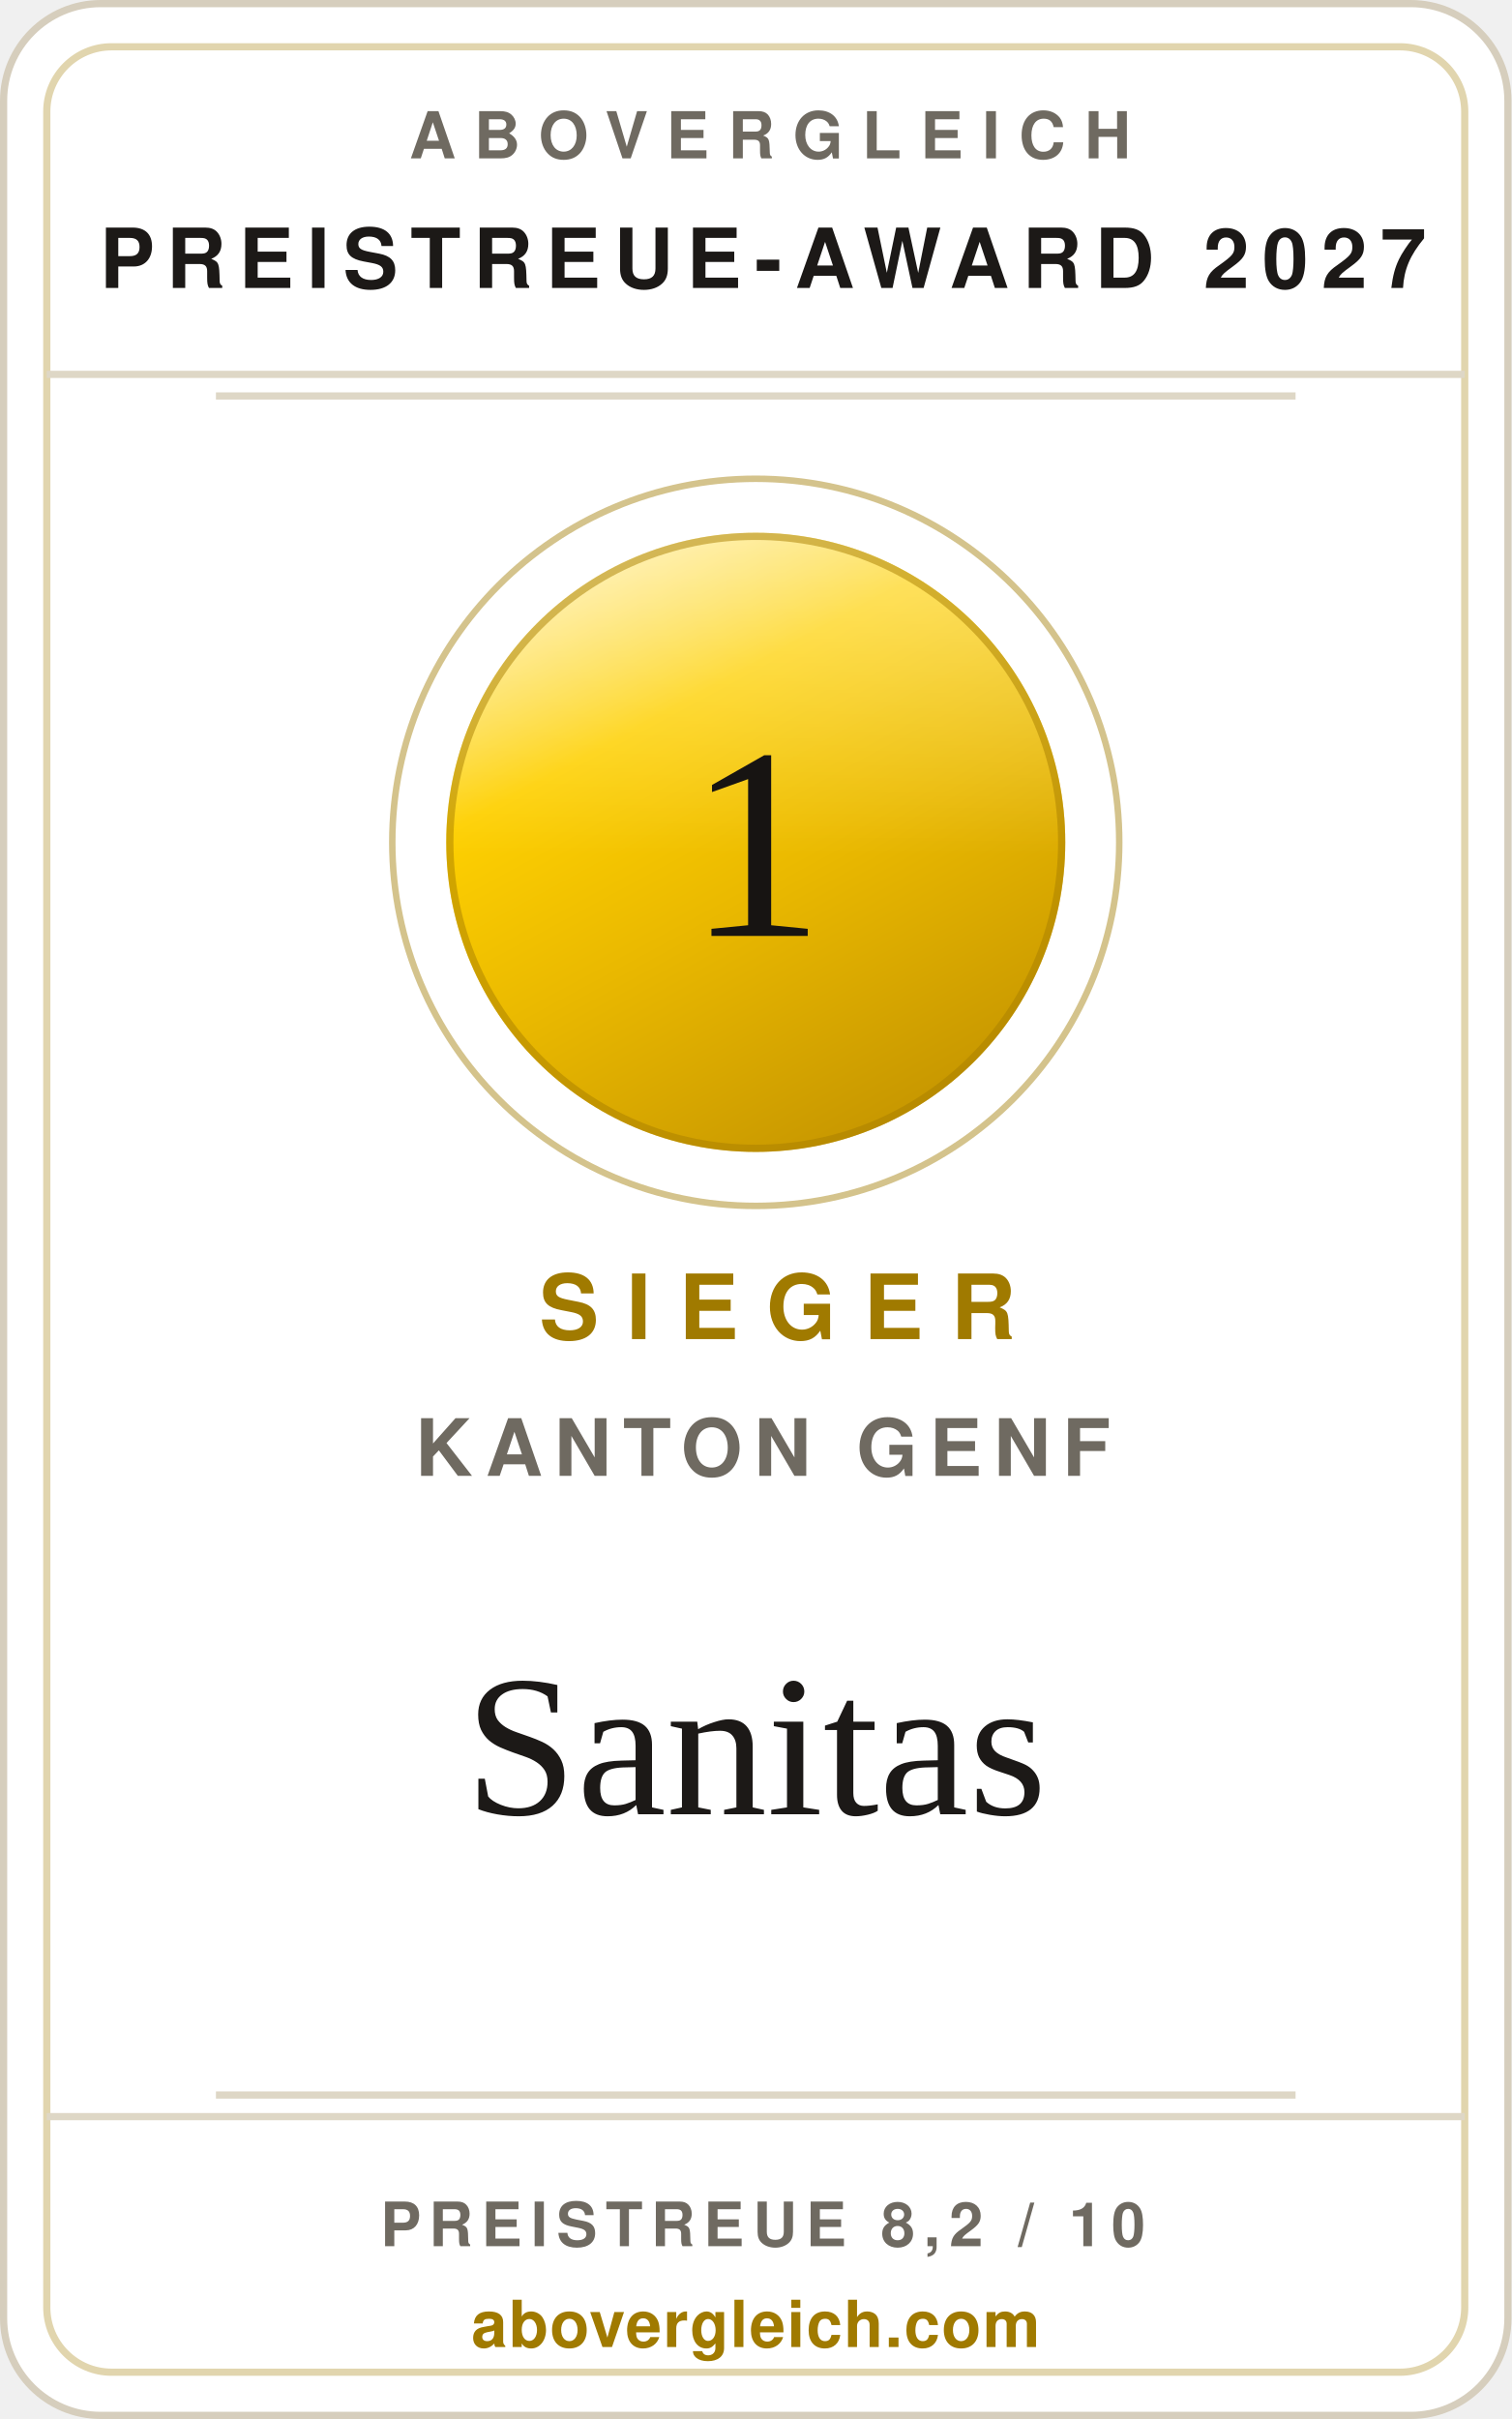
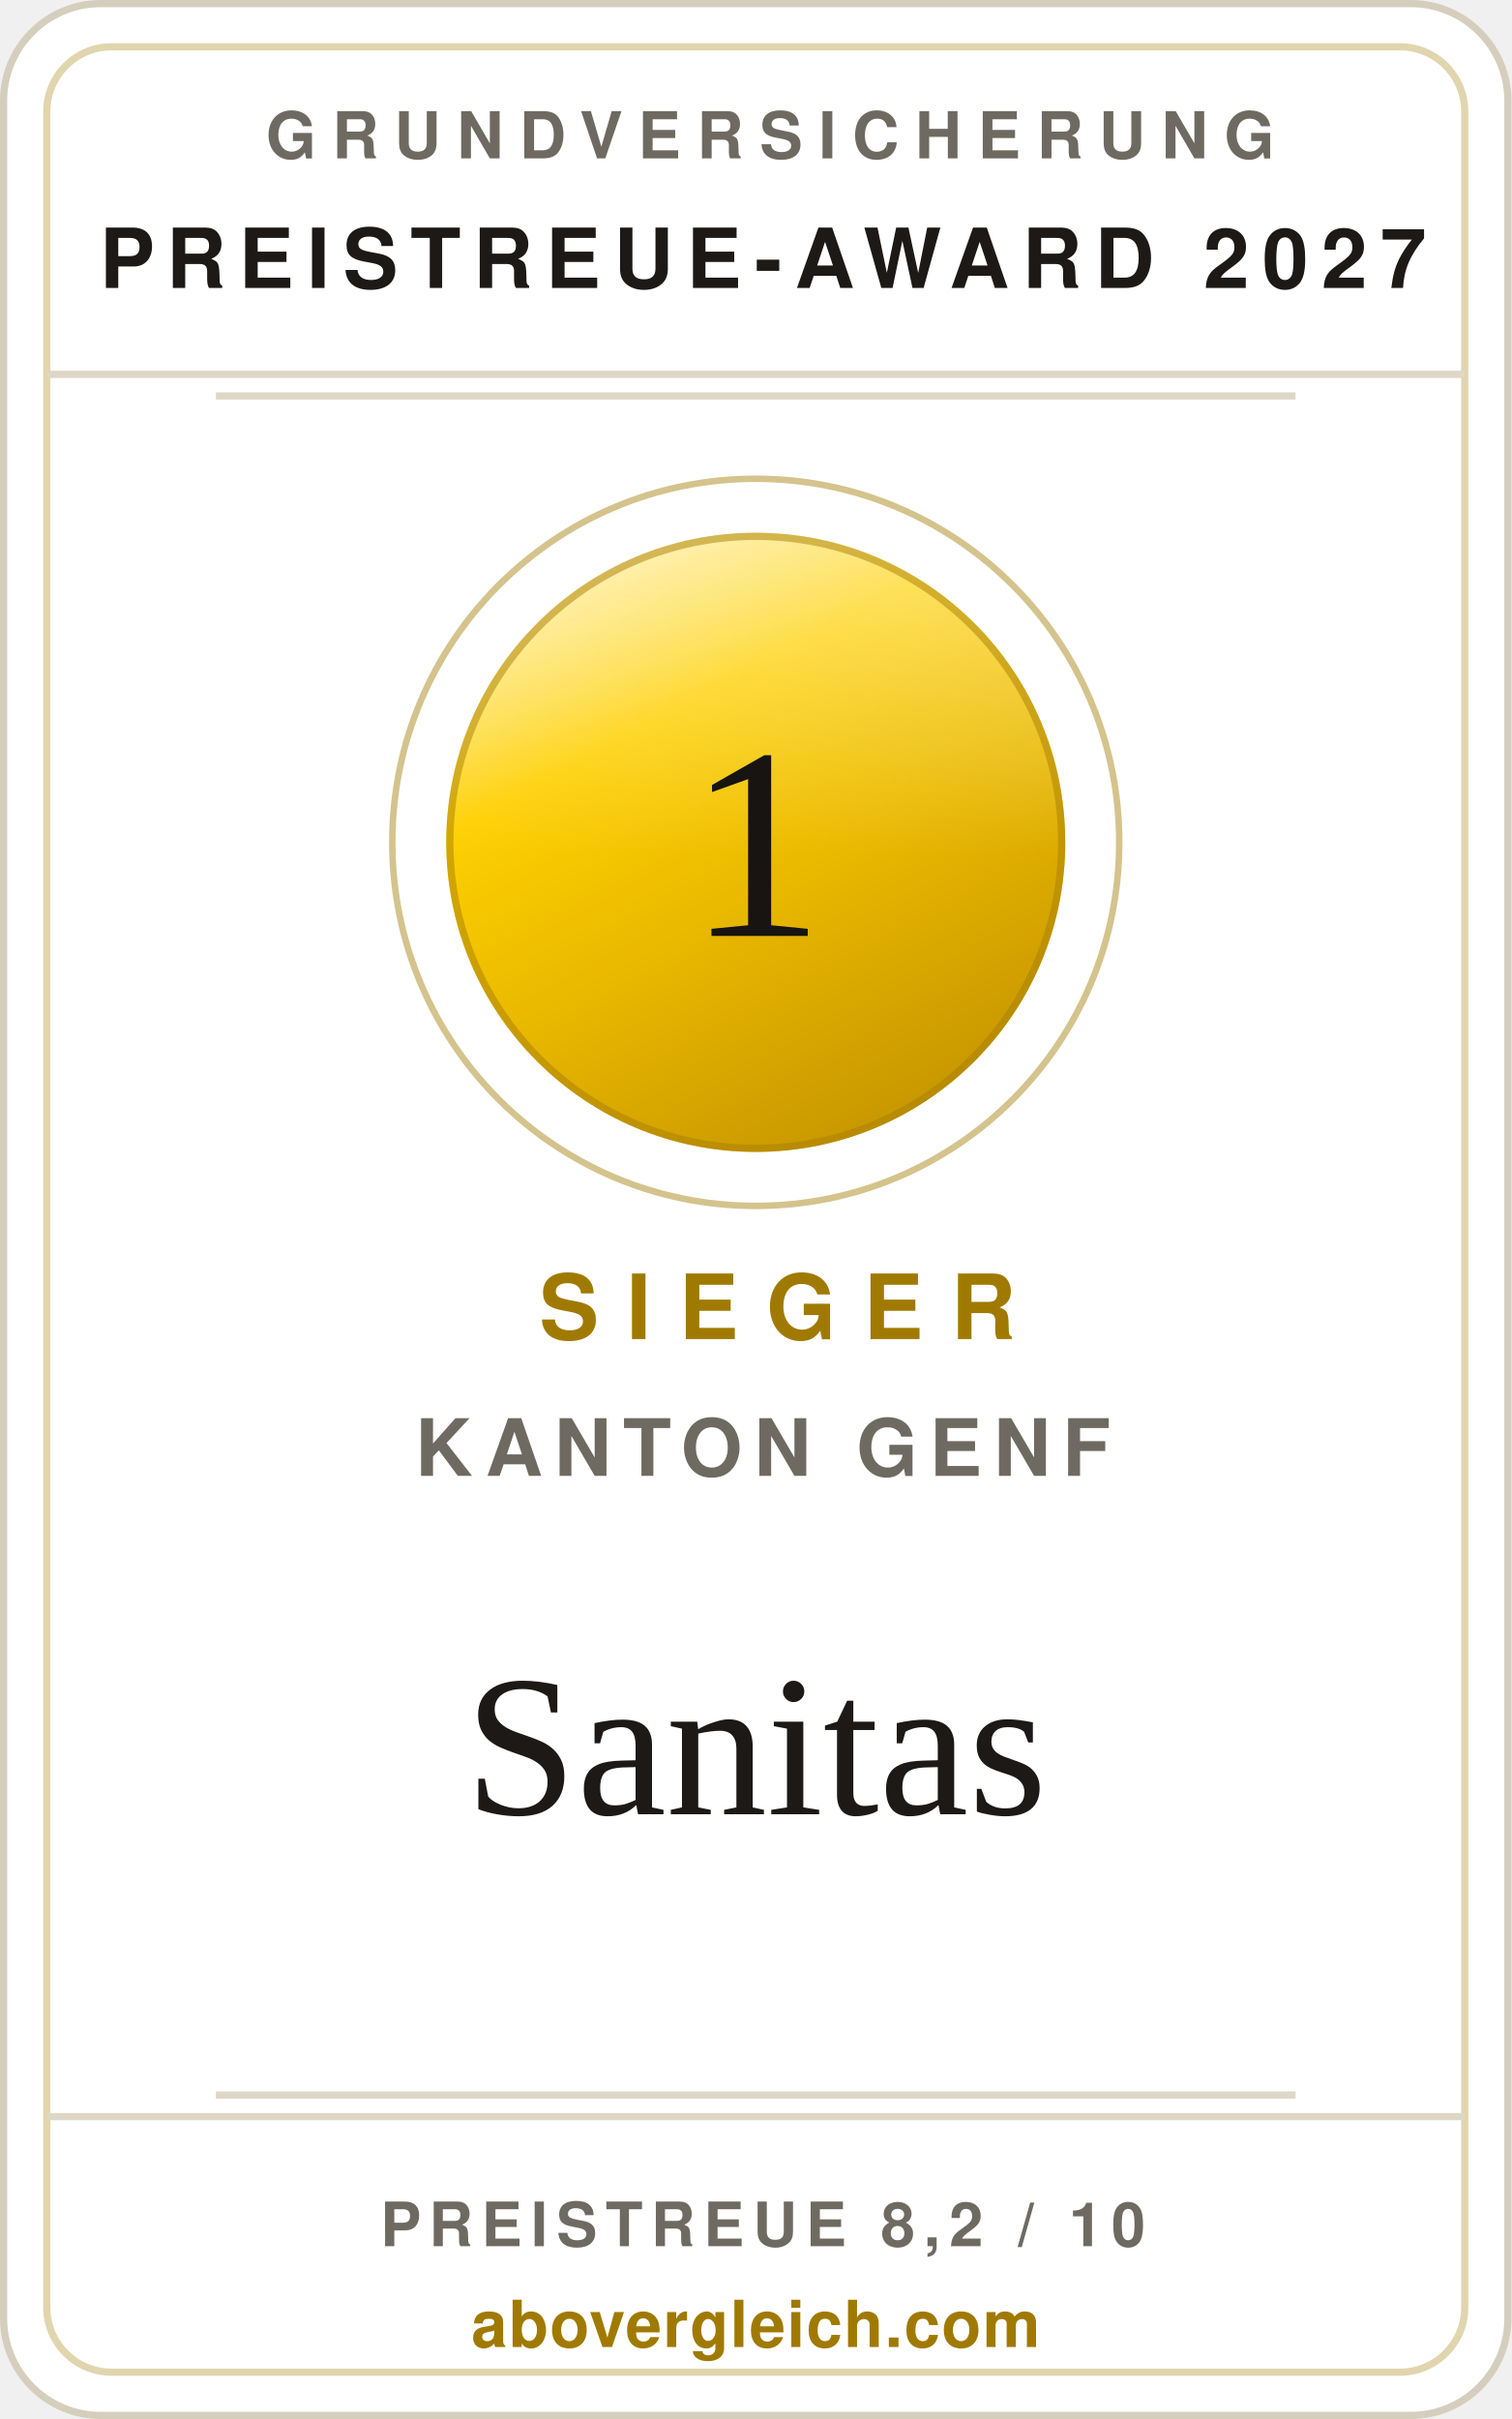
<svg xmlns="http://www.w3.org/2000/svg" width="240" height="384" viewBox="0 0 210 336" role="img" aria-label="abovergleich Preistreue-Award 2027: Preistreueste Krankenkasse im Kanton Genf 2027, Sanitas">
  <style>.s{font-family:'Helvetica Neue',Helvetica,Arial,sans-serif}.v{font-family:Georgia,'Times New Roman',serif}</style>
  <defs>
    <linearGradient id="metall" x1="0.18" y1="0" x2="0.72" y2="1">
      <stop offset="0%" stop-color="#ffeea6" />
      <stop offset="30%" stop-color="#fed001" />
      <stop offset="58%" stop-color="#eab900" />
      <stop offset="100%" stop-color="#c49400" />
    </linearGradient>
    <linearGradient id="glanz" x1="0" y1="0" x2="0" y2="1">
      <stop offset="0%" stop-color="#ffffff" stop-opacity="0.42" />
      <stop offset="52%" stop-color="#ffffff" stop-opacity="0" />
    </linearGradient>
  </defs>
  <rect x="0.5" y="0.5" width="209" height="335" rx="13.5" fill="#ffffff" stroke="#d6cebd" />
  <rect x="6.5" y="6.5" width="197" height="323" rx="9" fill="none" stroke="rgba(160,122,0,0.32)" />
-   <text class="s" x="107" y="22" text-anchor="middle" font-size="9" font-weight="700" letter-spacing="2.6" fill="#6f6a61">ABOVERGLEICH</text>
+   <text class="s" x="107" y="22" text-anchor="middle" font-size="9" font-weight="700" letter-spacing="2.2" fill="#6f6a61">GRUNDVERSICHERUNG</text>
  <text class="s" x="106" y="40" text-anchor="middle" font-size="11.5" font-weight="700" letter-spacing="1.8" fill="#1c1917">PREISTREUE-AWARD 2027</text>
  <line x1="6.5" y1="52" x2="203.5" y2="52" stroke="#ded7c6" />
  <line x1="30" y1="55" x2="180" y2="55" stroke="#ded7c6" />
  <circle cx="105" cy="117" r="50.5" fill="none" stroke="rgba(160,122,0,0.45)" stroke-width="0.9" />
  <circle cx="105" cy="117" r="43" fill="url(#metall)" />
  <circle cx="105" cy="117" r="43" fill="url(#glanz)" />
  <circle cx="105" cy="117" r="42.5" fill="none" stroke="#a97f00" stroke-opacity="0.5" stroke-width="1" />
  <text class="v" x="105" y="130" text-anchor="middle" font-size="38" fill="#171412">1</text>
  <text class="s" x="108" y="186" text-anchor="middle" font-size="12.5" font-weight="700" letter-spacing="3.8" fill="#a07a00">SIEGER</text>
  <text class="s" x="106" y="205" text-anchor="middle" font-size="11" font-weight="600" letter-spacing="1.6" fill="#6f6a61">KANTON GENF</text>
  <text class="v" x="105" y="252" text-anchor="middle" font-size="28" fill="#1c1917">Sanitas</text>
  <line x1="30" y1="291" x2="180" y2="291" stroke="#ded7c6" />
  <line x1="6.5" y1="294" x2="203.5" y2="294" stroke="#ded7c6" />
  <text class="s" x="106" y="312" text-anchor="middle" font-size="8.5" font-weight="700" letter-spacing="1.2" fill="#6f6a61">PREISTREUE 8,2 / 10</text>
  <text class="s" x="105" y="326" text-anchor="middle" font-size="9" font-weight="700" letter-spacing="0.2" fill="#a07a00">abovergleich.com</text>
</svg>
